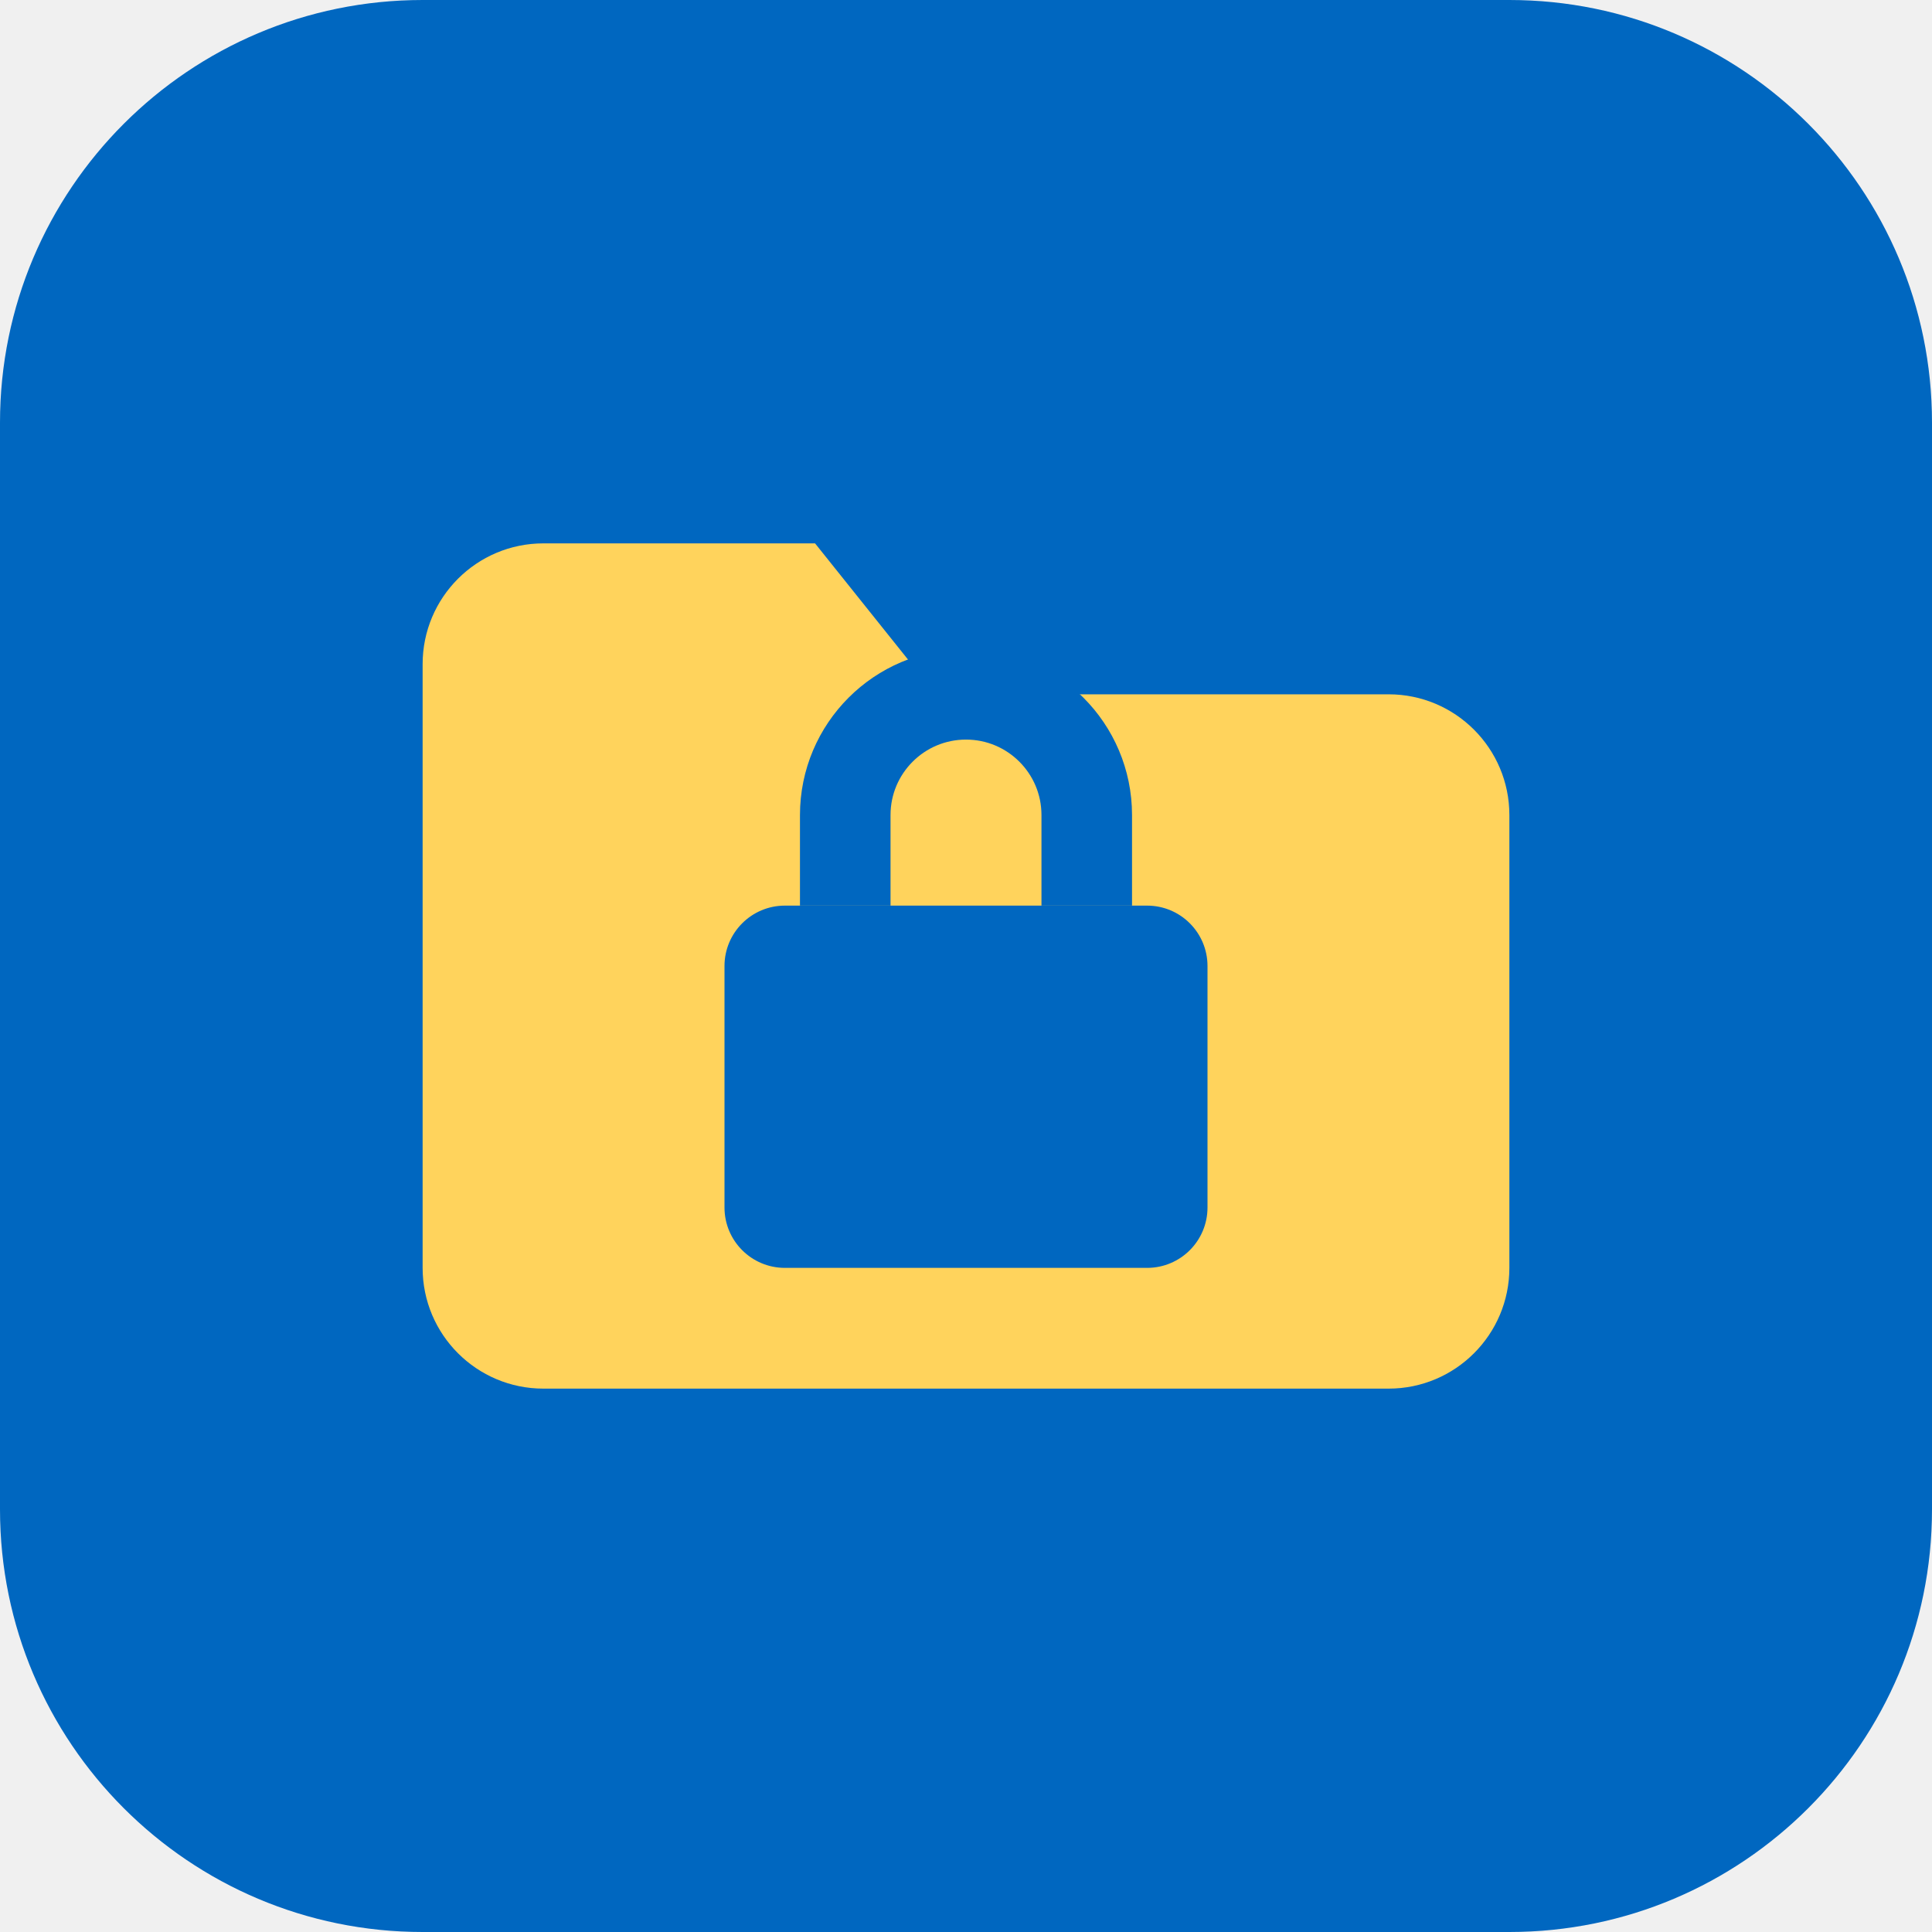
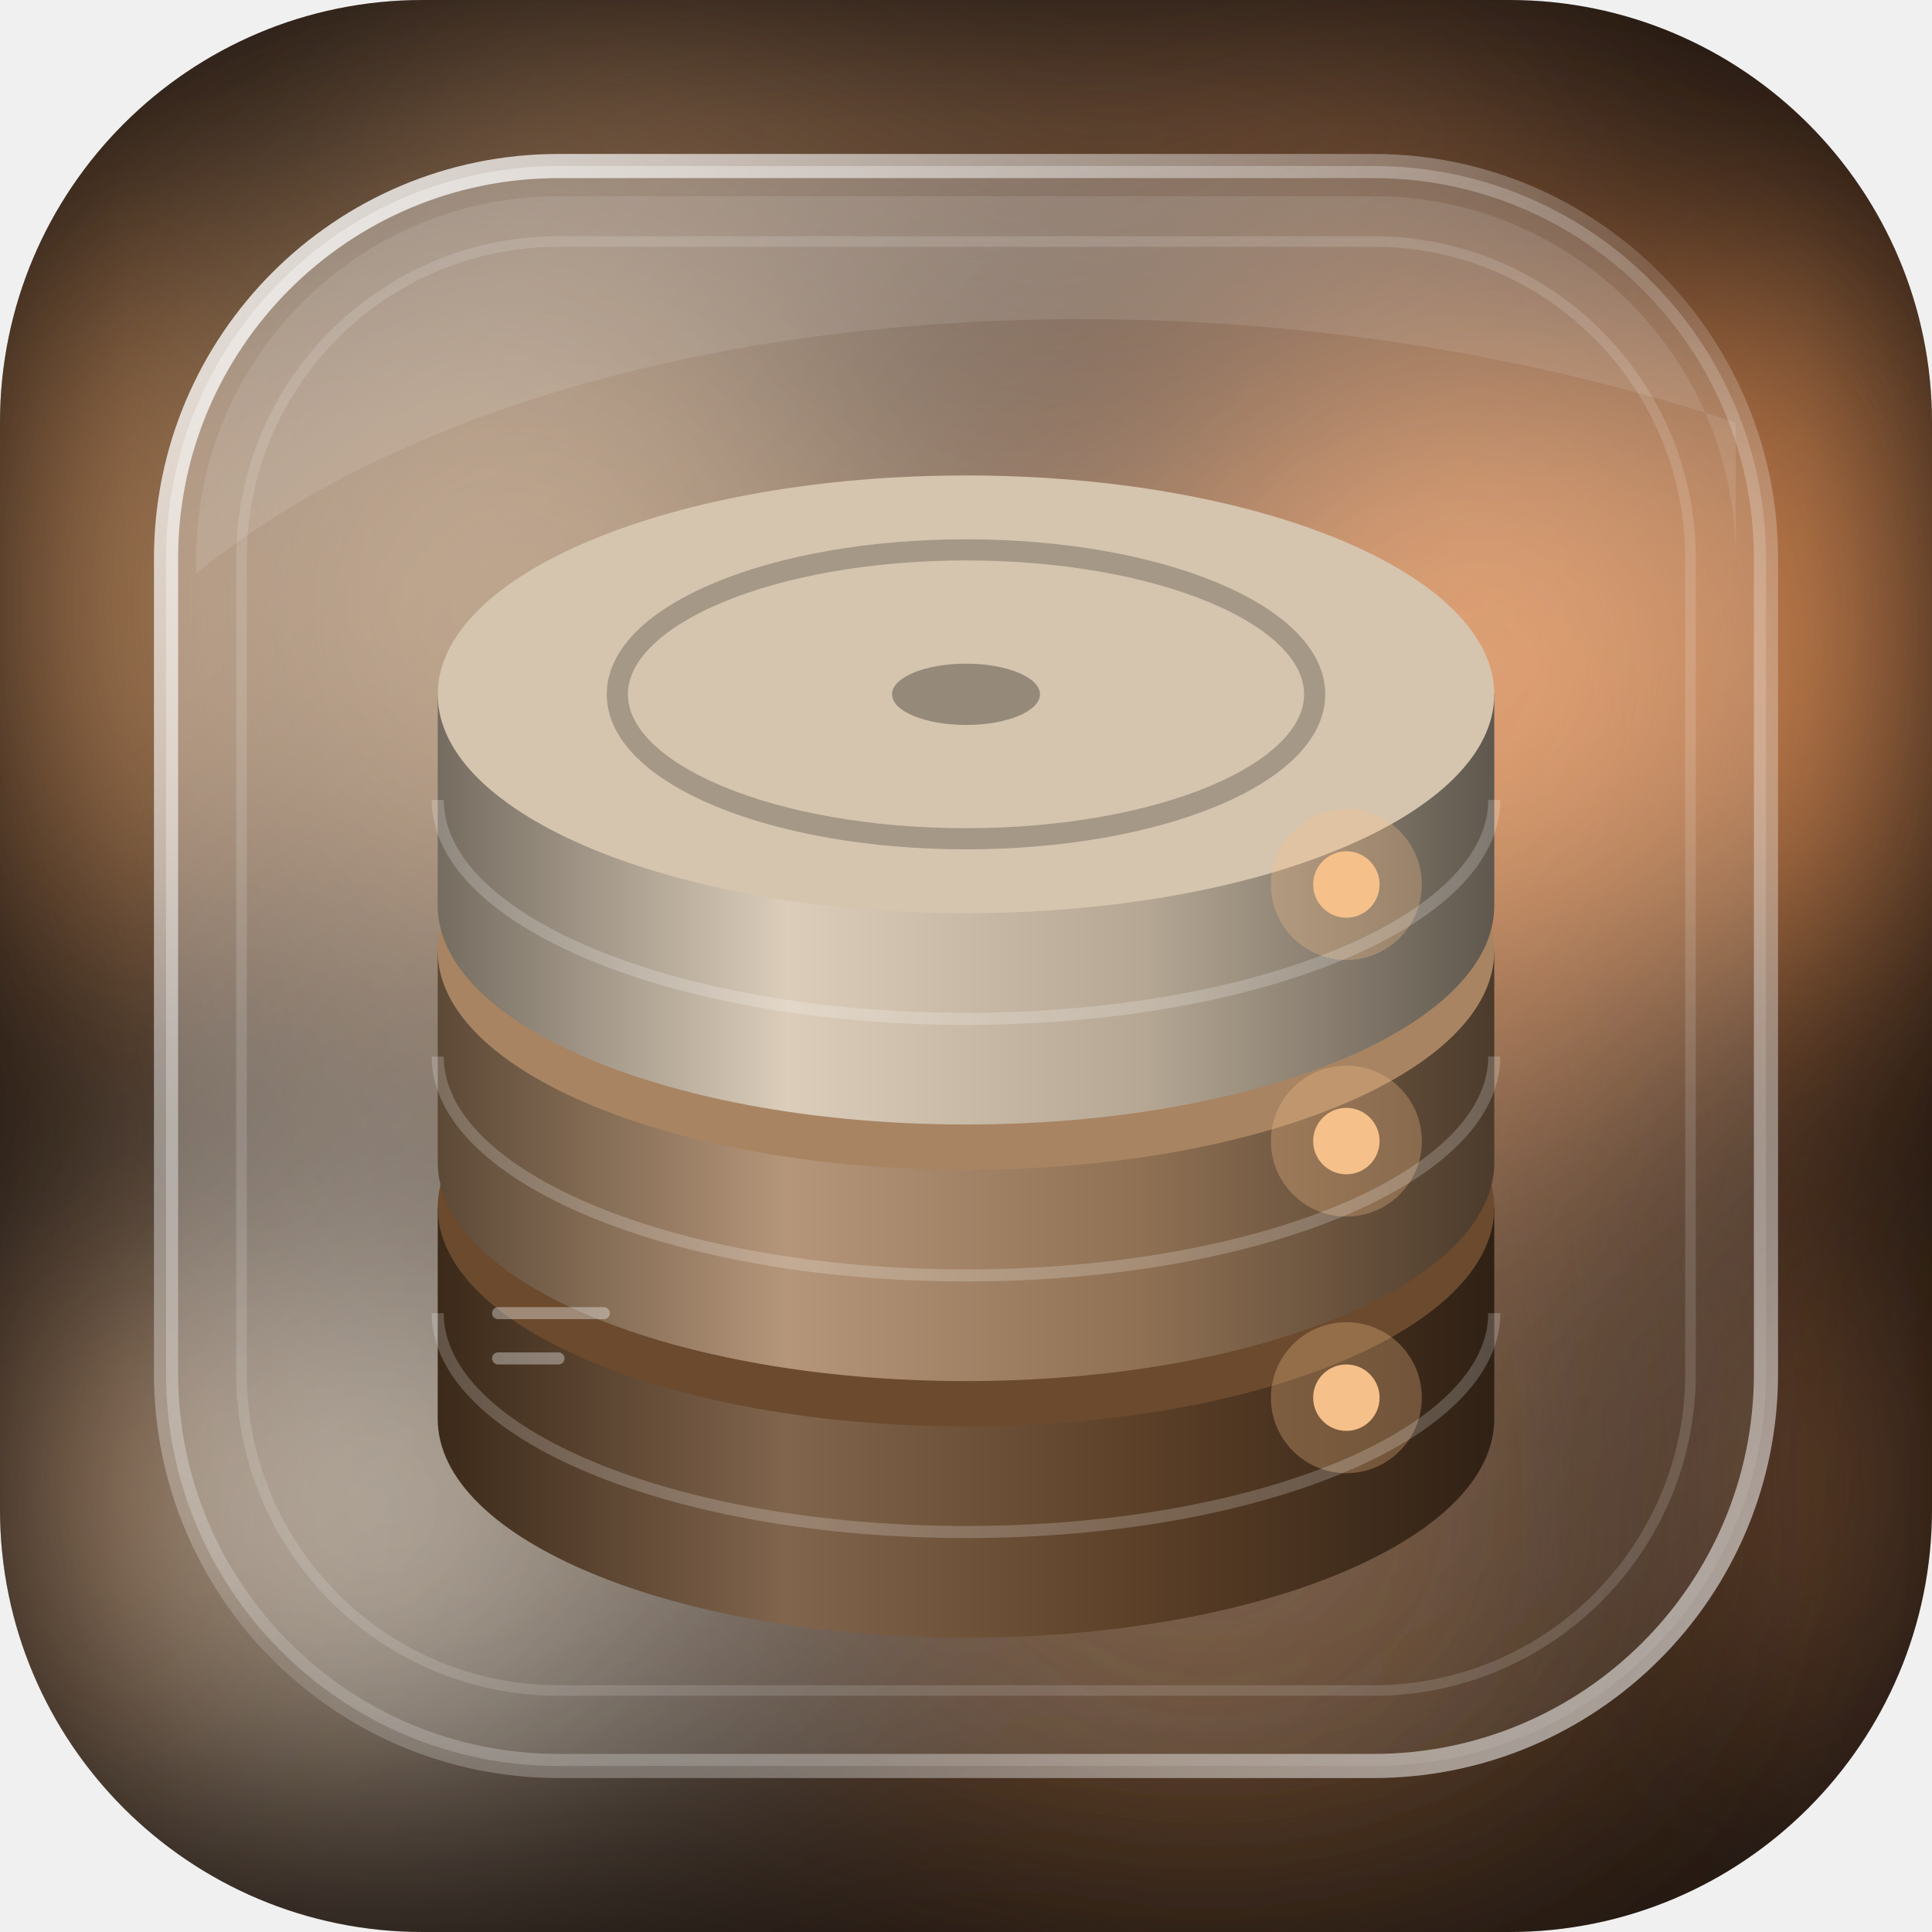
- <svg xmlns="http://www.w3.org/2000/svg" viewBox="0 0 64 64">
-   <rect width="64" height="64" rx="14" fill="#0067c0" />
-   <path d="M14 22a4 4 0 0 1 4-4h9l4 5h15a4 4 0 0 1 4 4v15a4 4 0 0 1-4 4H18a4 4 0 0 1-4-4z" fill="#ffd35c" />
-   <rect x="24" y="30" width="16" height="12" rx="2" fill="#0067c0" />
-   <path d="M28 30v-3a4 4 0 0 1 8 0v3" fill="none" stroke="#0067c0" stroke-width="3" />
+ <svg xmlns="http://www.w3.org/2000/svg" width="128" height="128" viewBox="0 0 128 128">
+   <defs>
+     <clipPath id="clp_34">
+       <rect width="128" height="128" rx="28" />
+     </clipPath>
+     <linearGradient id="gl_34" x1="0" y1="0" x2="1" y2="1">
+       <stop offset="0" stop-color="#ffffff5c" />
+       <stop offset="1" stop-color="#ffffff0d" />
+     </linearGradient>
+     <linearGradient id="gs_34" x1="0" y1="0" x2="1" y2="1">
+       <stop offset="0" stop-color="#ffffffdd" />
+       <stop offset="0.5" stop-color="#ffffff22" />
+       <stop offset="1" stop-color="#ffffff99" />
+     </linearGradient>
+     <filter id="bb_34" x="-50%" y="-50%" width="200%" height="200%">
+       <feGaussianBlur stdDeviation="13" />
+     </filter>
+     <linearGradient id="s0_34" x1="0" y1="0" x2="1" y2="0">
+       <stop offset="0" stop-color="#3b2919" />
+       <stop offset="0.33" stop-color="#81654d" />
+       <stop offset="0.67" stop-color="#5b3f27" />
+       <stop offset="1" stop-color="#302115" />
+     </linearGradient>
+     <linearGradient id="s1_34" x1="0" y1="0" x2="1" y2="0">
+       <stop offset="0" stop-color="#5c4936" />
+       <stop offset="0.33" stop-color="#b5967a" />
+       <stop offset="0.67" stop-color="#8f7053" />
+       <stop offset="1" stop-color="#4c3b2c" />
+     </linearGradient>
+     <linearGradient id="s2_34" x1="0" y1="0" x2="1" y2="0">
+       <stop offset="0" stop-color="#756c60" />
+       <stop offset="0.33" stop-color="#dbcdba" />
+       <stop offset="0.67" stop-color="#b5a794" />
+       <stop offset="1" stop-color="#60584e" />
+     </linearGradient>
+   </defs>
+   <g clip-path="url(#clp_34)">
+     <rect width="128" height="128" fill="#1A120E" />
+     <filter id="fl_34" x="-80%" y="-80%" width="260%" height="260%">
+       <feGaussianBlur stdDeviation="9" />
+     </filter>
+     <g filter="url(#fl_34)">
+       <ellipse cx="0" cy="40" rx="14" ry="26" fill="#f09a55" opacity=".85" />
+       <ellipse cx="0" cy="98" rx="12" ry="18" fill="#f09a55" opacity=".6" />
+       <ellipse cx="128" cy="40" rx="14" ry="26" fill="#e8955a" opacity=".85" />
+       <ellipse cx="128" cy="98" rx="12" ry="18" fill="#e8955a" opacity=".6" />
+       <ellipse cx="64" cy="4" rx="40" ry="12" fill="#b0805a" opacity=".6" />
+     </g>
+     <g filter="url(#bb_34)">
+       <circle cx="34" cy="40" r="30" fill="#A88462" />
+       <circle cx="98" cy="44" r="26" fill="#e8955a" />
+       <circle cx="80" cy="100" r="30" fill="#6B4A2E" />
+       <circle cx="24" cy="100" r="18" fill="#D5C4AE" />
+     </g>
+     <rect x="11" y="11" width="106" height="106" rx="26" fill="url(#gl_34)" stroke="url(#gs_34)" stroke-width="1.6" />
+     <rect x="16" y="16" width="96" height="96" rx="21" fill="none" stroke="#fff" stroke-opacity=".14" stroke-width=".7" />
+     <path d="M29 80v14a35 14.5 0 0 0 70 0v-14z" fill="url(#s0_34)" />
+     <ellipse cx="64" cy="80" rx="35" ry="14.5" fill="#6B4A2E" />
+     <ellipse cx="64" cy="80" rx="23.1" ry="9.57" fill="none" stroke="#362517" stroke-opacity=".45" stroke-width="1.4" />
+     <ellipse cx="64" cy="80" rx="4.9" ry="2.03" fill="#362517" fill-opacity=".6" />
+     <circle cx="89.2" cy="92.6" r="2.2" fill="#f6c08a" />
+     <circle cx="89.2" cy="92.6" r="5" fill="#f6c08a" opacity=".3" />
+     <path d="M29 87a35 14.5 0 0 0 70 0" fill="none" stroke="#fff" stroke-opacity=".2" stroke-width=".8" />
+     <path d="M29 63v14a35 14.5 0 0 0 70 0v-14z" fill="url(#s1_34)" />
+     <ellipse cx="64" cy="63" rx="35" ry="14.5" fill="#A88462" />
+     <ellipse cx="64" cy="63" rx="23.1" ry="9.57" fill="none" stroke="#544231" stroke-opacity=".45" stroke-width="1.4" />
+     <ellipse cx="64" cy="63" rx="4.9" ry="2.03" fill="#544231" fill-opacity=".6" />
+     <circle cx="89.2" cy="75.6" r="2.2" fill="#f6c08a" />
+     <circle cx="89.2" cy="75.6" r="5" fill="#f6c08a" opacity=".3" />
+     <path d="M29 70a35 14.5 0 0 0 70 0" fill="none" stroke="#fff" stroke-opacity=".2" stroke-width=".8" />
+     <path d="M29 46v14a35 14.5 0 0 0 70 0v-14z" fill="url(#s2_34)" />
+     <ellipse cx="64" cy="46" rx="35" ry="14.5" fill="#D5C4AE" />
+     <ellipse cx="64" cy="46" rx="23.1" ry="9.57" fill="none" stroke="#6b6257" stroke-opacity=".45" stroke-width="1.4" />
+     <ellipse cx="64" cy="46" rx="4.9" ry="2.03" fill="#6b6257" fill-opacity=".6" />
+     <circle cx="89.2" cy="58.6" r="2.2" fill="#f6c08a" />
+     <circle cx="89.2" cy="58.6" r="5" fill="#f6c08a" opacity=".3" />
+     <path d="M29 53a35 14.5 0 0 0 70 0" fill="none" stroke="#fff" stroke-opacity=".2" stroke-width=".8" />
+     <path d="M33 87h7M33 90h4" stroke="#fff" stroke-opacity=".35" stroke-width=".8" stroke-linecap="round" />
+     <path d="M13 38c22-18 66-22 102-10V37a24 24 0 0 0-24-24H37a24 24 0 0 0-24 24z" fill="#fff" opacity=".1" />
+   </g>
</svg>
